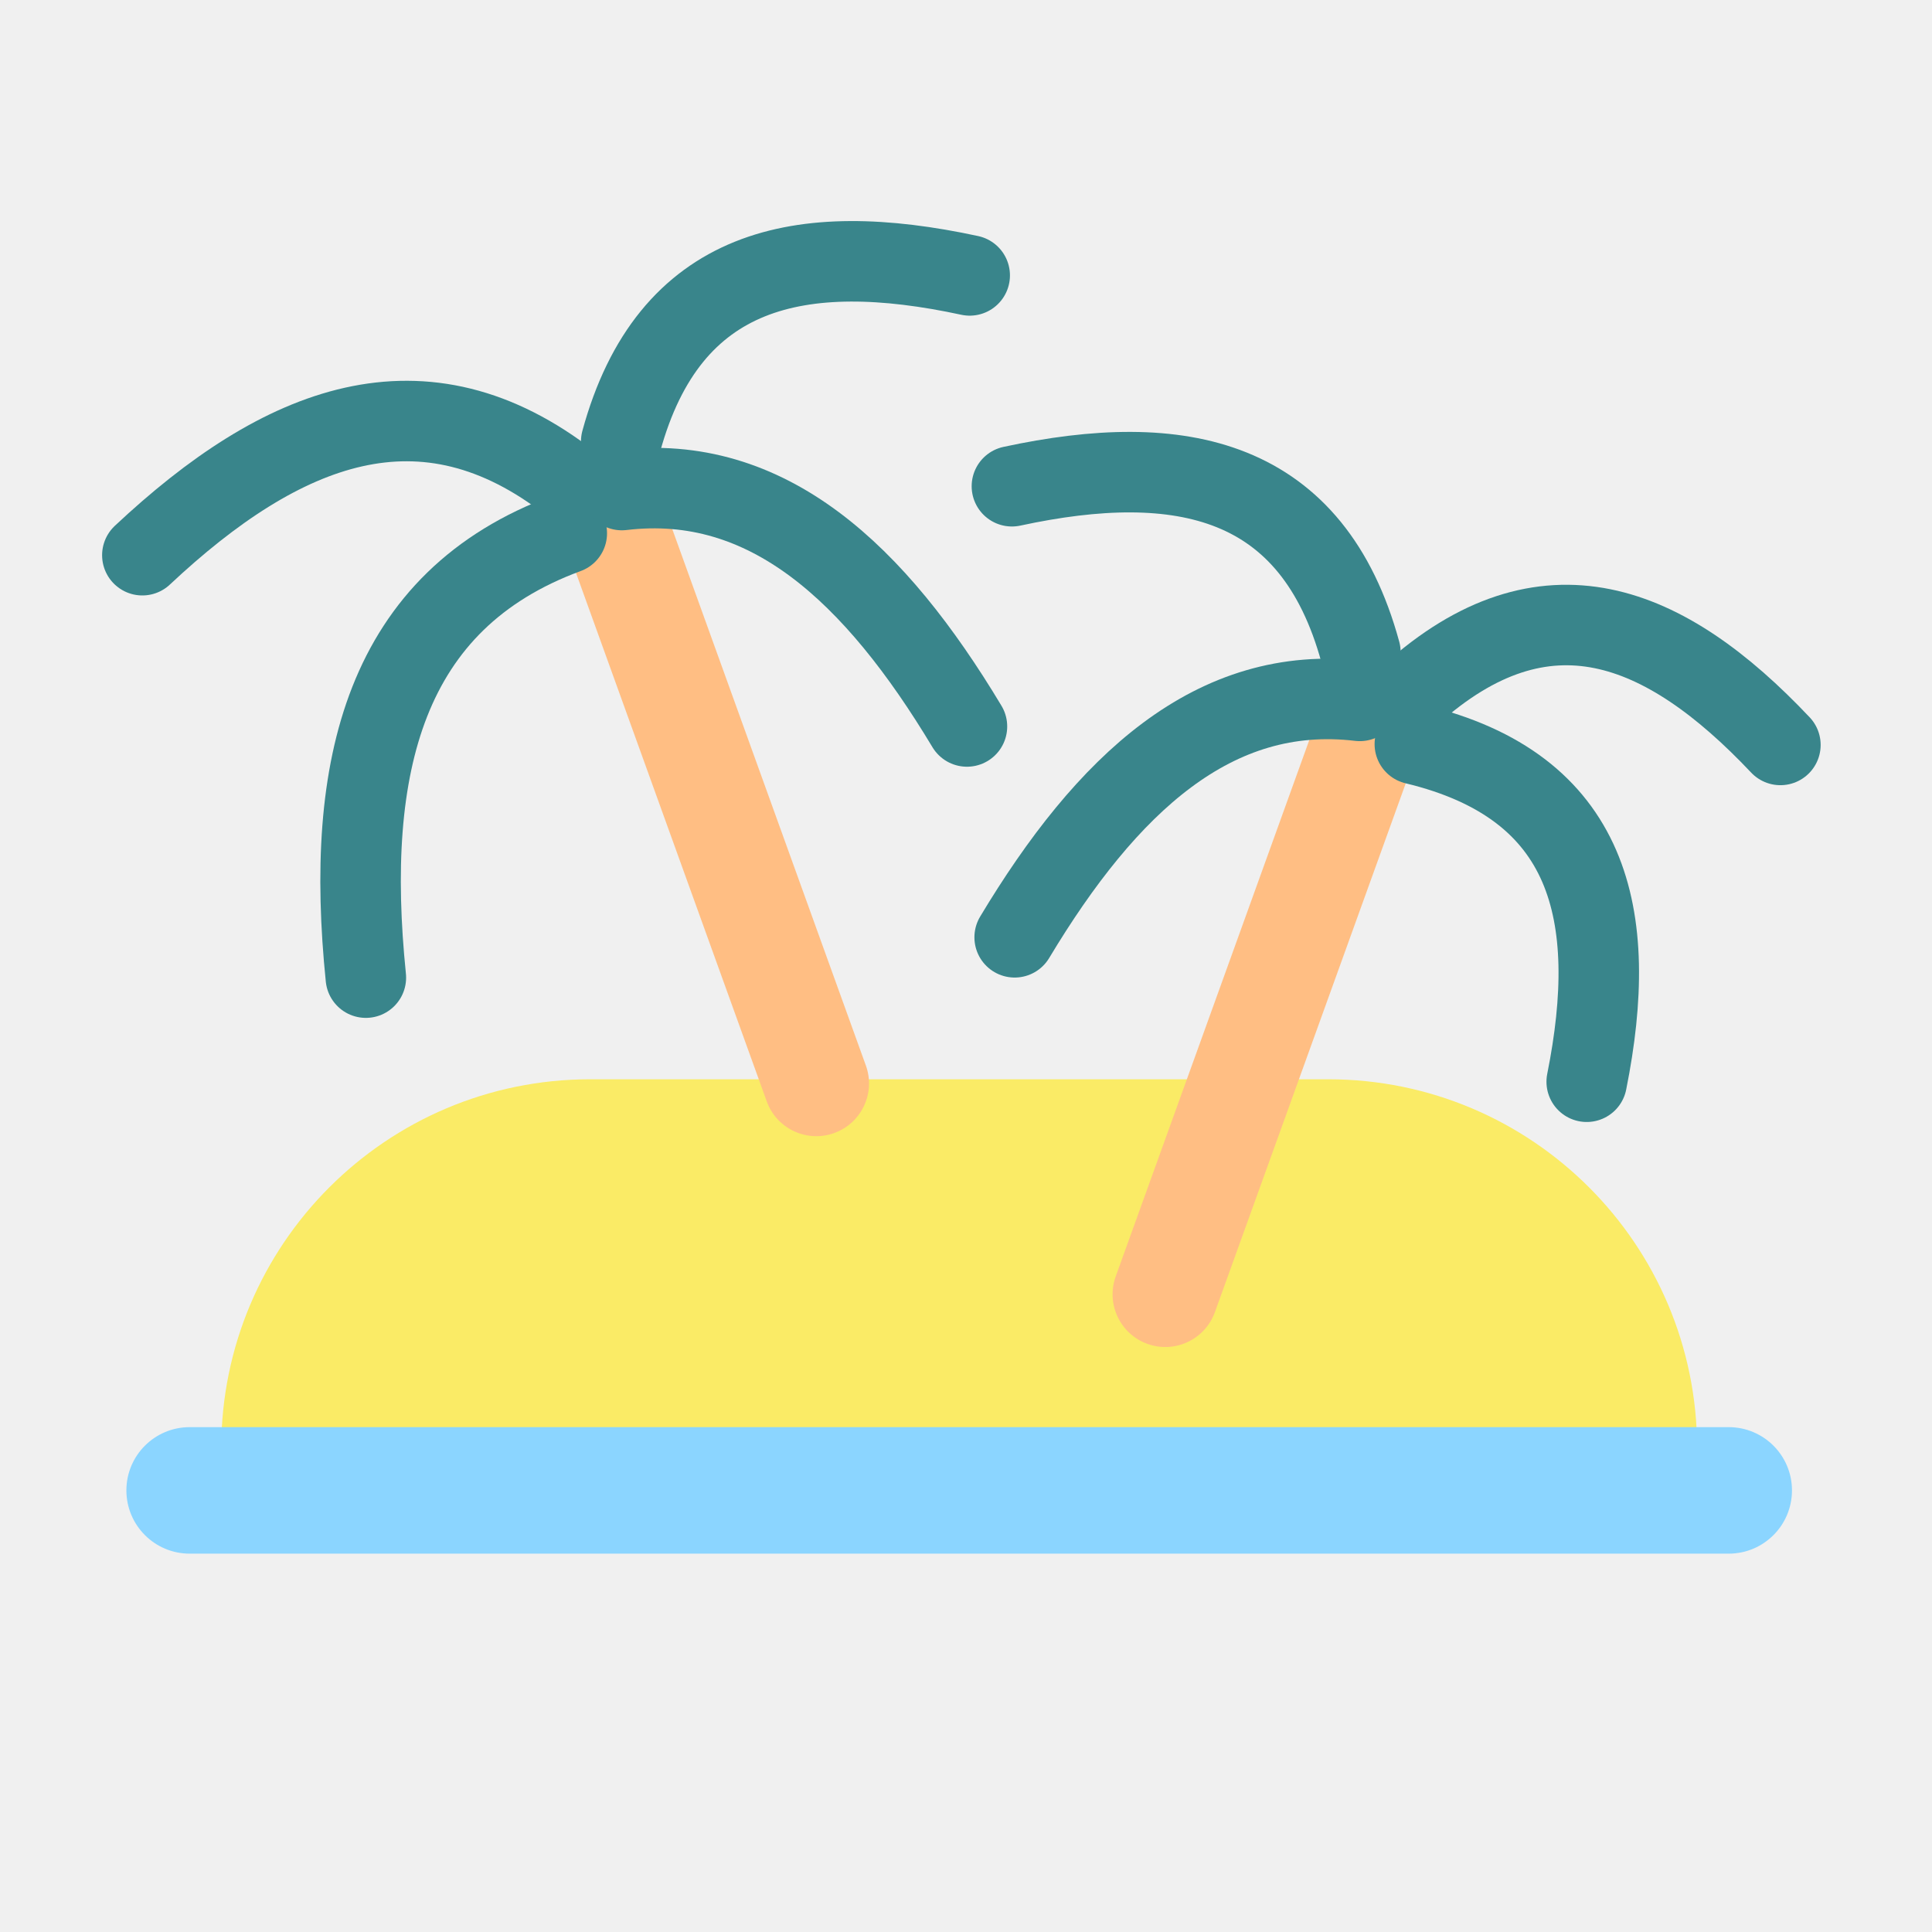
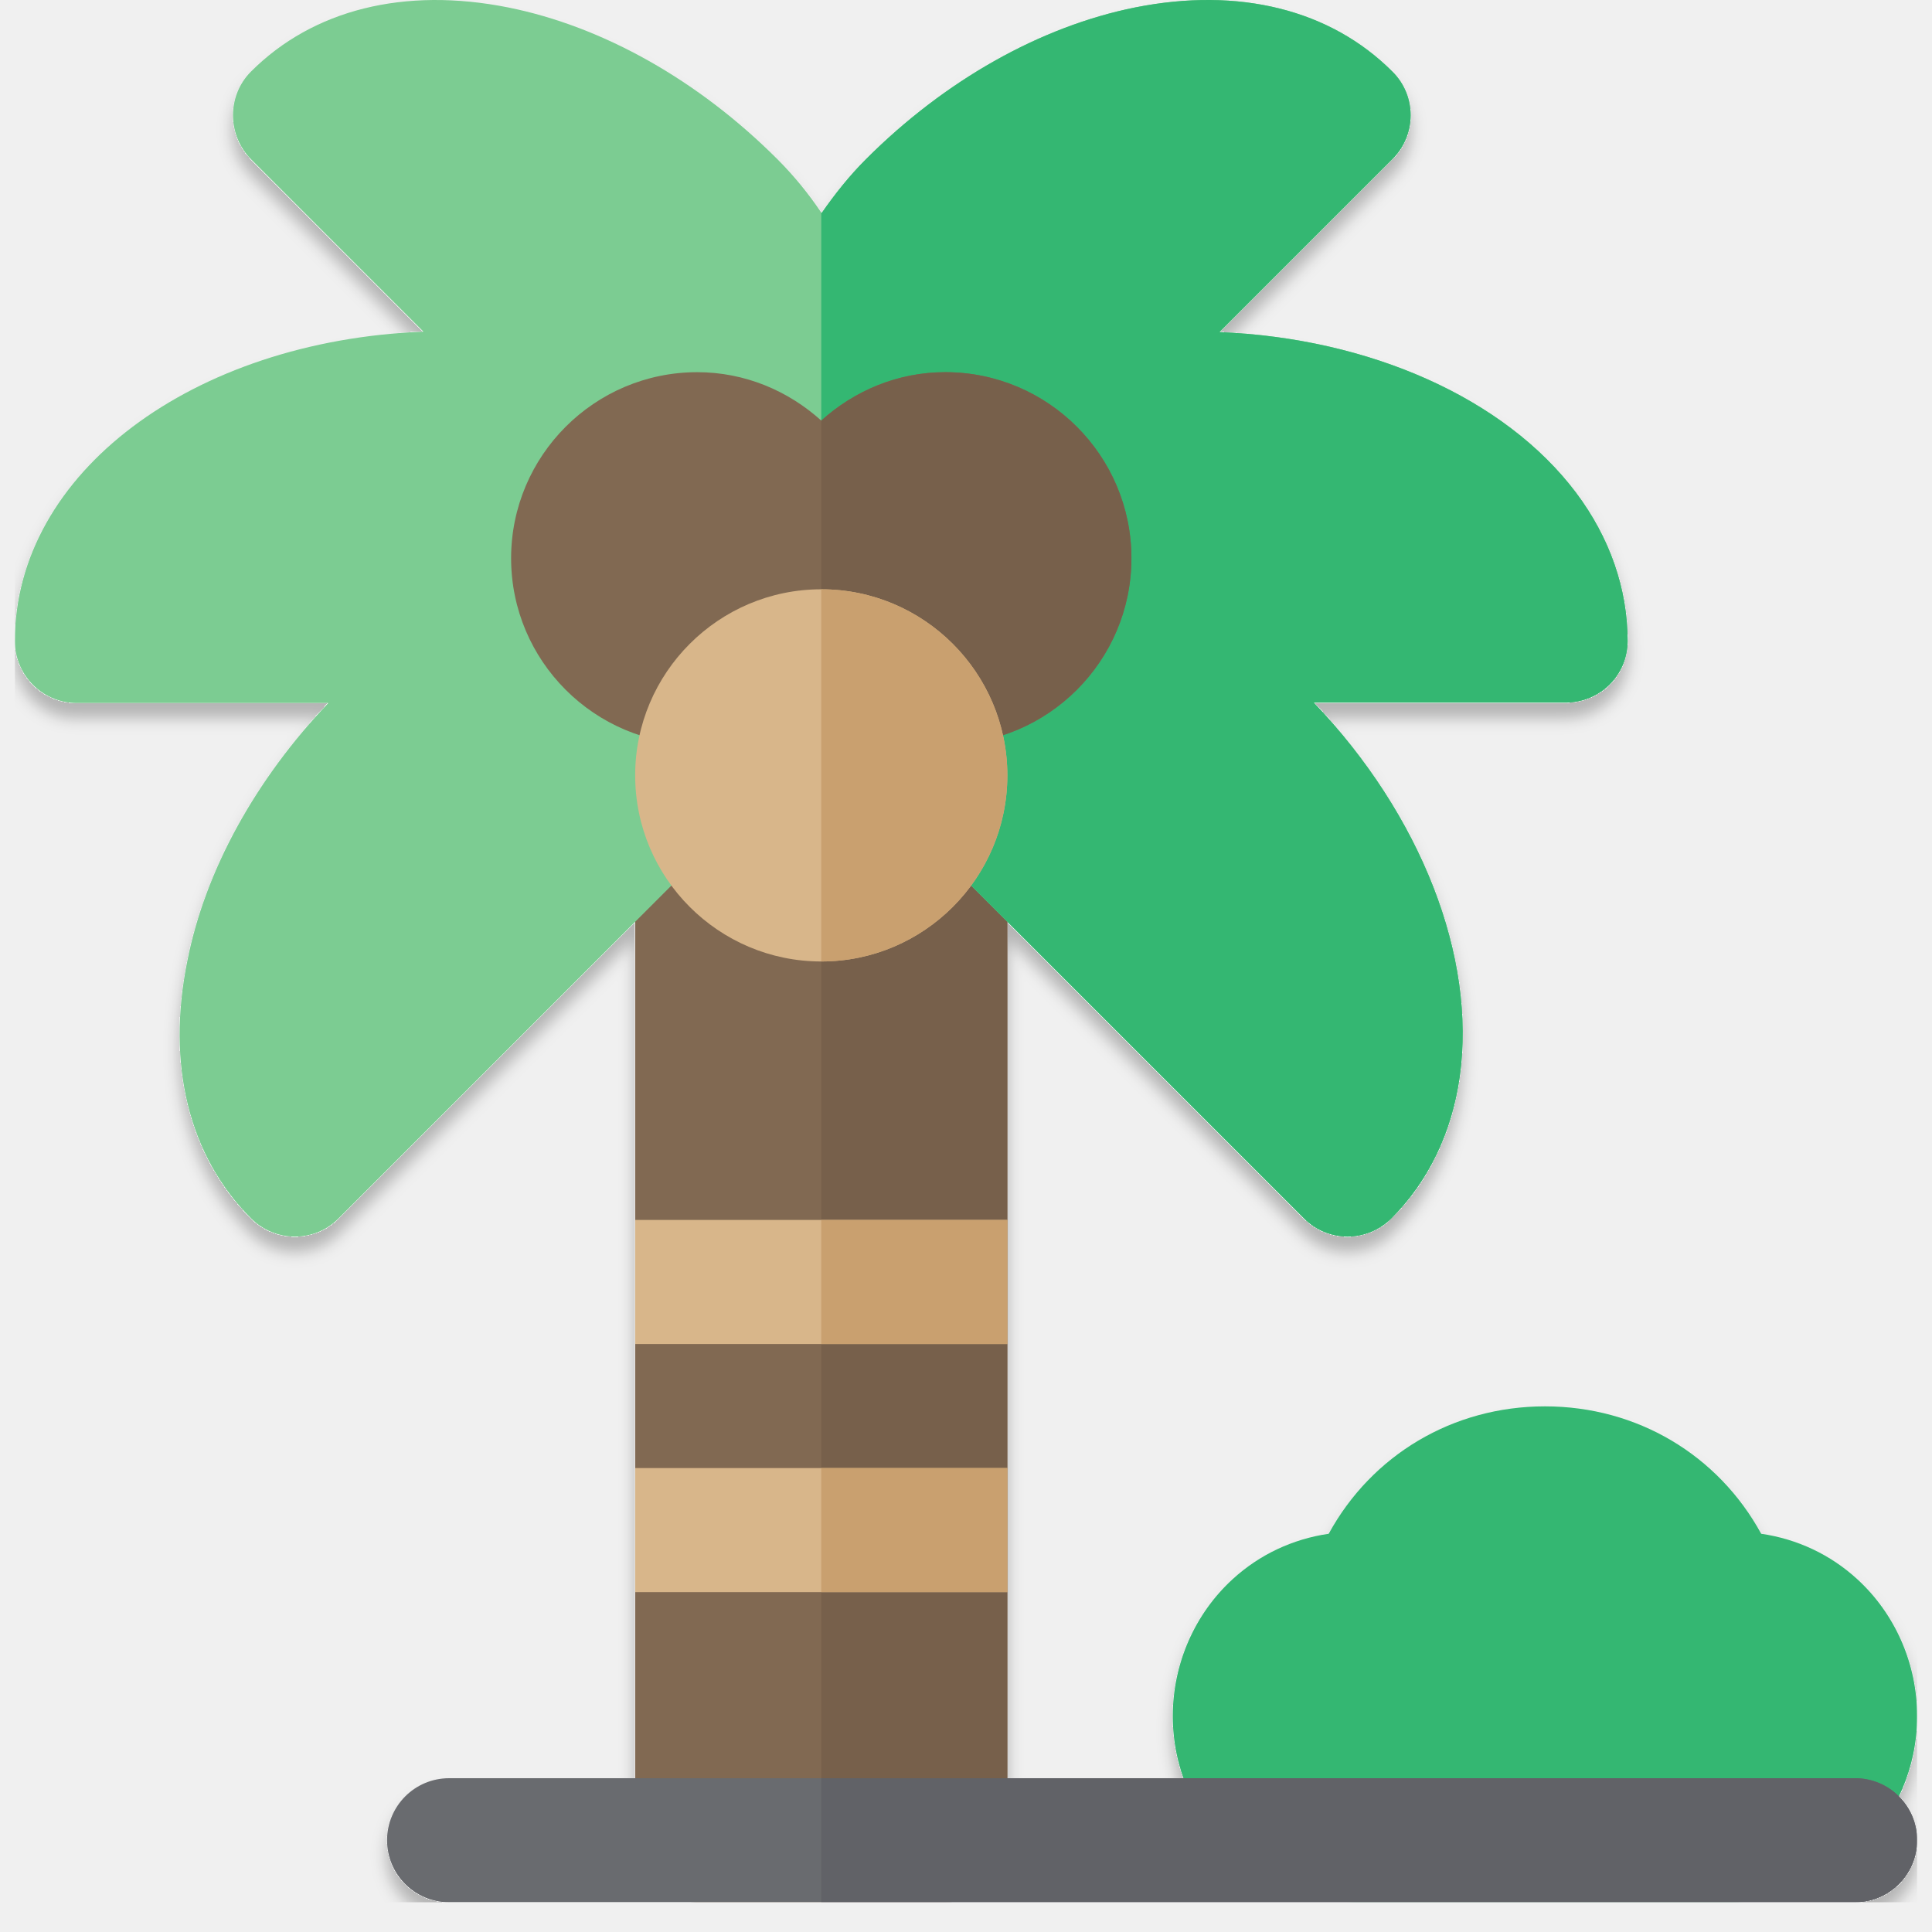
- <svg xmlns="http://www.w3.org/2000/svg" width="240" height="240" viewBox="0 0 240 240" fill="none">
-   <path d="M27.486 179.905C27.486 154.592 48.007 134.071 73.32 134.071H164.986C190.299 134.071 210.82 154.592 210.82 179.905V179.905H27.486V179.905Z" fill="#FAEB66" />
-   <rect x="68.272" y="62.072" width="13.095" height="86.009" rx="6.548" transform="rotate(-19.8444 68.2722 62.0721)" fill="#FFBE83" />
-   <rect x="15.701" y="193" width="15.714" height="206.905" rx="7.857" transform="rotate(-90 15.7007 193)" fill="#8BD5FF" />
-   <path d="M70.408 66.246C47.739 74.589 42.773 95.22 45.448 121.445" stroke="#39858B" stroke-width="10" stroke-linecap="round" />
-   <path d="M70.899 60.083C52.559 45.748 35.047 52.689 17.683 68.969" stroke="#39858B" stroke-width="10" stroke-linecap="round" />
-   <path d="M77.248 60.876C95.356 58.716 108.694 71.216 120.119 90.245" stroke="#39858B" stroke-width="10" stroke-linecap="round" />
-   <path d="M77.17 54.833C83.105 33.081 99.425 29.677 120.46 34.212" stroke="#39858B" stroke-width="10" stroke-linecap="round" />
-   <rect width="13.095" height="85.185" rx="6.548" transform="matrix(-0.940618 -0.339467 -0.339467 0.940618 177.611 89.0375)" fill="#FFBE83" />
-   <path d="M175.756 92.437C197.58 97.676 201.266 113.605 197.107 134.378" stroke="#39858B" stroke-width="10" stroke-linecap="round" />
-   <path d="M175.264 86.274C191.893 71.325 206.812 77.337 221.168 92.539" stroke="#39858B" stroke-width="10" stroke-linecap="round" />
-   <path d="M168.915 87.067C150.807 84.906 137.469 97.406 126.045 116.435" stroke="#39858B" stroke-width="10" stroke-linecap="round" />
-   <path d="M168.993 81.023C163.058 59.271 146.738 55.867 125.703 60.403" stroke="#39858B" stroke-width="10" stroke-linecap="round" />
+ <svg xmlns="http://www.w3.org/2000/svg" width="520" height="520" viewBox="0 0 520 520" fill="none">
+   <g clip-path="url(#clip0_1342_132232)" filter="url(#filter0_d_1342_132232)">
+     <path d="M254.435 194.782H187.652C178.435 194.782 170.956 202.255 170.956 211.478V495.304C170.956 504.527 178.435 512 187.652 512H254.435C263.652 512 271.131 504.527 271.131 495.304V211.478C271.13 202.255 263.652 194.782 254.435 194.782Z" fill="#816952" />
+     <path d="M254.435 194.782H221.044V512H254.435C263.652 512 271.131 504.527 271.131 495.304V211.478C271.13 202.255 263.652 194.782 254.435 194.782Z" fill="#77604B" />
+     <path d="M438.087 172.521C438.087 181.759 430.631 189.105 421.391 189.105H353.606C382.435 219.268 397.461 257.557 392.896 289.835C390.782 304.861 384.437 317.995 374.532 327.901C367.964 334.468 357.391 334.468 350.934 327.901L242.635 219.603H199.45L91.151 327.902C84.694 334.469 74.121 334.469 67.553 327.902C50.857 311.206 44.736 286.608 50.412 258.671C55.199 234.295 68.779 209.808 88.369 189.217H20.696C11.456 189.217 4 181.76 4 172.521C4 127.331 51.861 91.714 113.969 89.265L67.555 42.852C61.099 36.285 61.099 25.711 67.555 19.255C84.25 2.56 108.849 -3.562 136.786 2.003C162.275 7.123 187.987 21.593 209.245 42.852C213.698 47.304 217.593 52.09 221.044 57.21C221.155 57.21 221.155 57.32 221.155 57.32C224.718 52.2 228.611 47.303 233.066 42.85C254.323 21.592 280.034 7.122 305.524 2.002C333.46 -3.563 358.06 2.559 374.755 19.254C381.322 25.71 381.322 36.284 374.755 42.851L328.23 89.377C368.745 91.047 405.03 107.186 424.174 132.563C433.302 144.695 438.087 158.497 438.087 172.521Z" fill="#7CCC92" />
+     <path d="M438.087 172.521C438.087 181.759 430.631 189.105 421.391 189.105H353.606C382.435 219.268 397.461 257.557 392.896 289.835C390.782 304.861 384.437 317.995 374.532 327.901C367.964 334.468 357.391 334.468 350.934 327.901L242.635 219.603H221.043V57.21C221.154 57.21 221.154 57.32 221.154 57.32C224.717 52.2 228.61 47.303 233.065 42.85C254.323 21.592 280.034 7.122 305.524 2.002C333.46 -3.563 358.06 2.559 374.755 19.254C381.322 25.71 381.322 36.284 374.755 42.851L328.23 89.377C368.745 91.047 405.03 107.186 424.174 132.563C433.302 144.695 438.087 158.497 438.087 172.521Z" fill="#34B772" />
+     <path d="M254.435 100.174C241.56 100.174 229.926 105.192 221.044 113.201C212.162 105.192 200.527 100.174 187.653 100.174C160.034 100.174 137.566 122.642 137.566 150.261C137.566 177.88 160.034 200.348 187.653 200.348C200.528 200.348 212.162 195.33 221.044 187.321C229.926 195.33 241.561 200.348 254.435 200.348C282.054 200.348 304.522 177.88 304.522 150.261C304.522 122.642 282.054 100.174 254.435 100.174Z" fill="#816952" />
+     <path d="M271.131 395.13H170.957V428.521H271.131V395.13Z" fill="#D8B68A" />
+     <path d="M271.131 328.348H170.957V361.739H271.131V328.348Z" fill="#D8B68A" />
+     <path d="M271.13 328.348H221.043V361.739H271.13V328.348Z" fill="#C9A06F" />
+     <path d="M271.13 395.13H221.043V428.521H271.13V395.13Z" fill="#C9A06F" />
+     <path d="M465.913 512H365.739C338.12 512 315.652 489.532 315.652 461.913C315.652 447.837 321.532 434.386 331.793 425.011C339.021 418.397 347.934 414.233 357.619 412.81C369.195 391.652 390.978 378.522 415.837 378.522C440.685 378.522 462.457 391.653 474.032 412.81C483.728 414.234 492.63 418.397 499.858 425.011C510.12 434.385 516 447.836 516 461.913C516 489.532 493.532 512 465.913 512Z" fill="#34B772" />
+     <path d="M254.435 200.348C282.054 200.348 304.522 177.88 304.522 150.261C304.522 122.642 282.054 100.174 254.435 100.174C241.56 100.174 229.926 105.192 221.044 113.201V187.321C229.926 195.33 241.56 200.348 254.435 200.348Z" fill="#77604B" />
+     <path d="M221.043 258.782C193.424 258.782 170.956 236.314 170.956 208.695C170.956 181.076 193.424 158.608 221.043 158.608C248.662 158.608 271.13 181.076 271.13 208.695C271.13 236.314 248.663 258.782 221.043 258.782Z" fill="#D8B68A" />
+     <path d="M271.13 208.695C271.13 181.076 248.662 158.608 221.043 158.608V258.782C248.663 258.782 271.13 236.314 271.13 208.695Z" fill="#C9A06F" />
+     <path d="M499.304 512H120.87C111.653 512 104.174 504.527 104.174 495.304C104.174 486.081 111.653 478.608 120.87 478.608H499.305C508.522 478.608 516.001 486.081 516.001 495.304C516.001 504.527 508.521 512 499.304 512Z" fill="#696B6F" />
+     <path d="M499.304 478.608H221.043V512H499.304C508.521 512 516 504.527 516 495.304C516 486.081 508.521 478.608 499.304 478.608Z" fill="#616267" />
+   </g>
+   <defs>
+     <filter id="filter0_d_1342_132232" x="0" y="0" width="520" height="520" filterUnits="userSpaceOnUse" color-interpolation-filters="sRGB">
+       <feFlood flood-opacity="0" result="BackgroundImageFix" />
+       <feColorMatrix in="SourceAlpha" type="matrix" values="0 0 0 0 0 0 0 0 0 0 0 0 0 0 0 0 0 0 127 0" result="hardAlpha" />
+       <feOffset dy="4" />
+       <feGaussianBlur stdDeviation="2" />
+       <feComposite in2="hardAlpha" operator="out" />
+       <feColorMatrix type="matrix" values="0 0 0 0 0 0 0 0 0 0 0 0 0 0 0 0 0 0 0.25 0" />
+       <feBlend mode="normal" in2="BackgroundImageFix" result="effect1_dropShadow_1342_132232" />
+       <feBlend mode="normal" in="SourceGraphic" in2="effect1_dropShadow_1342_132232" result="shape" />
+     </filter>
+     <clipPath id="clip0_1342_132232">
+       <rect width="512" height="512" fill="white" transform="translate(4)" />
+     </clipPath>
+   </defs>
</svg>
